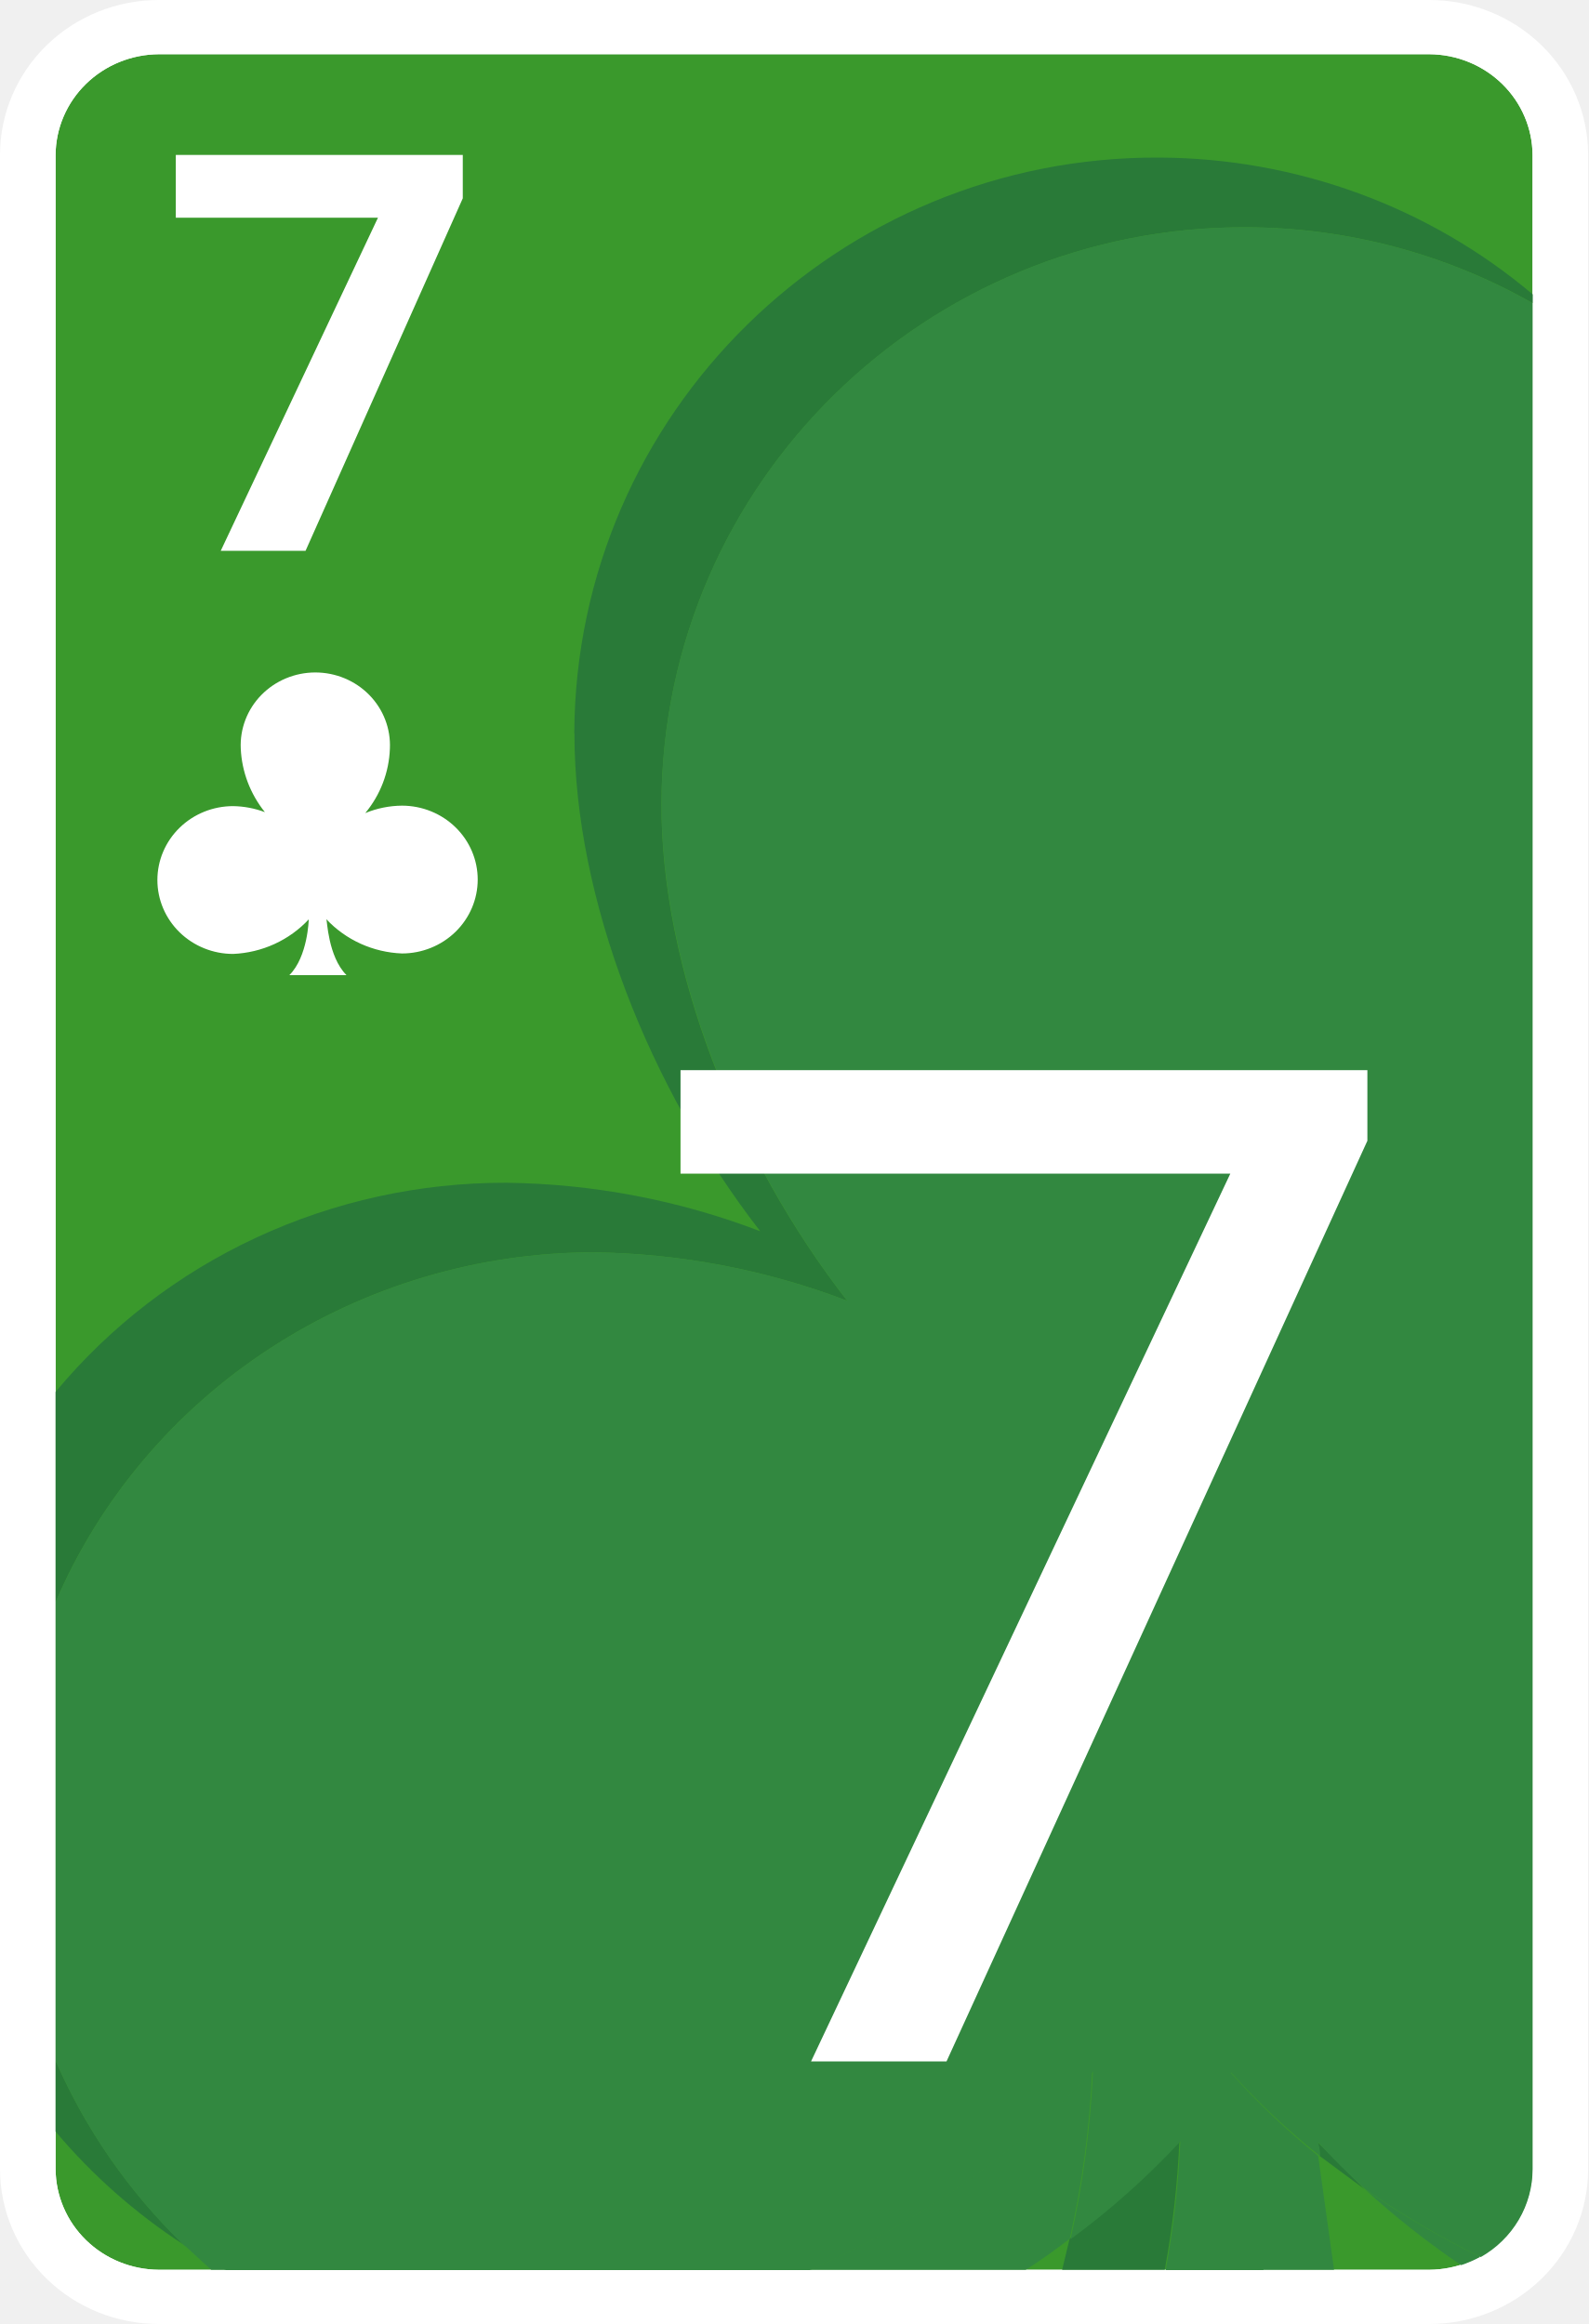
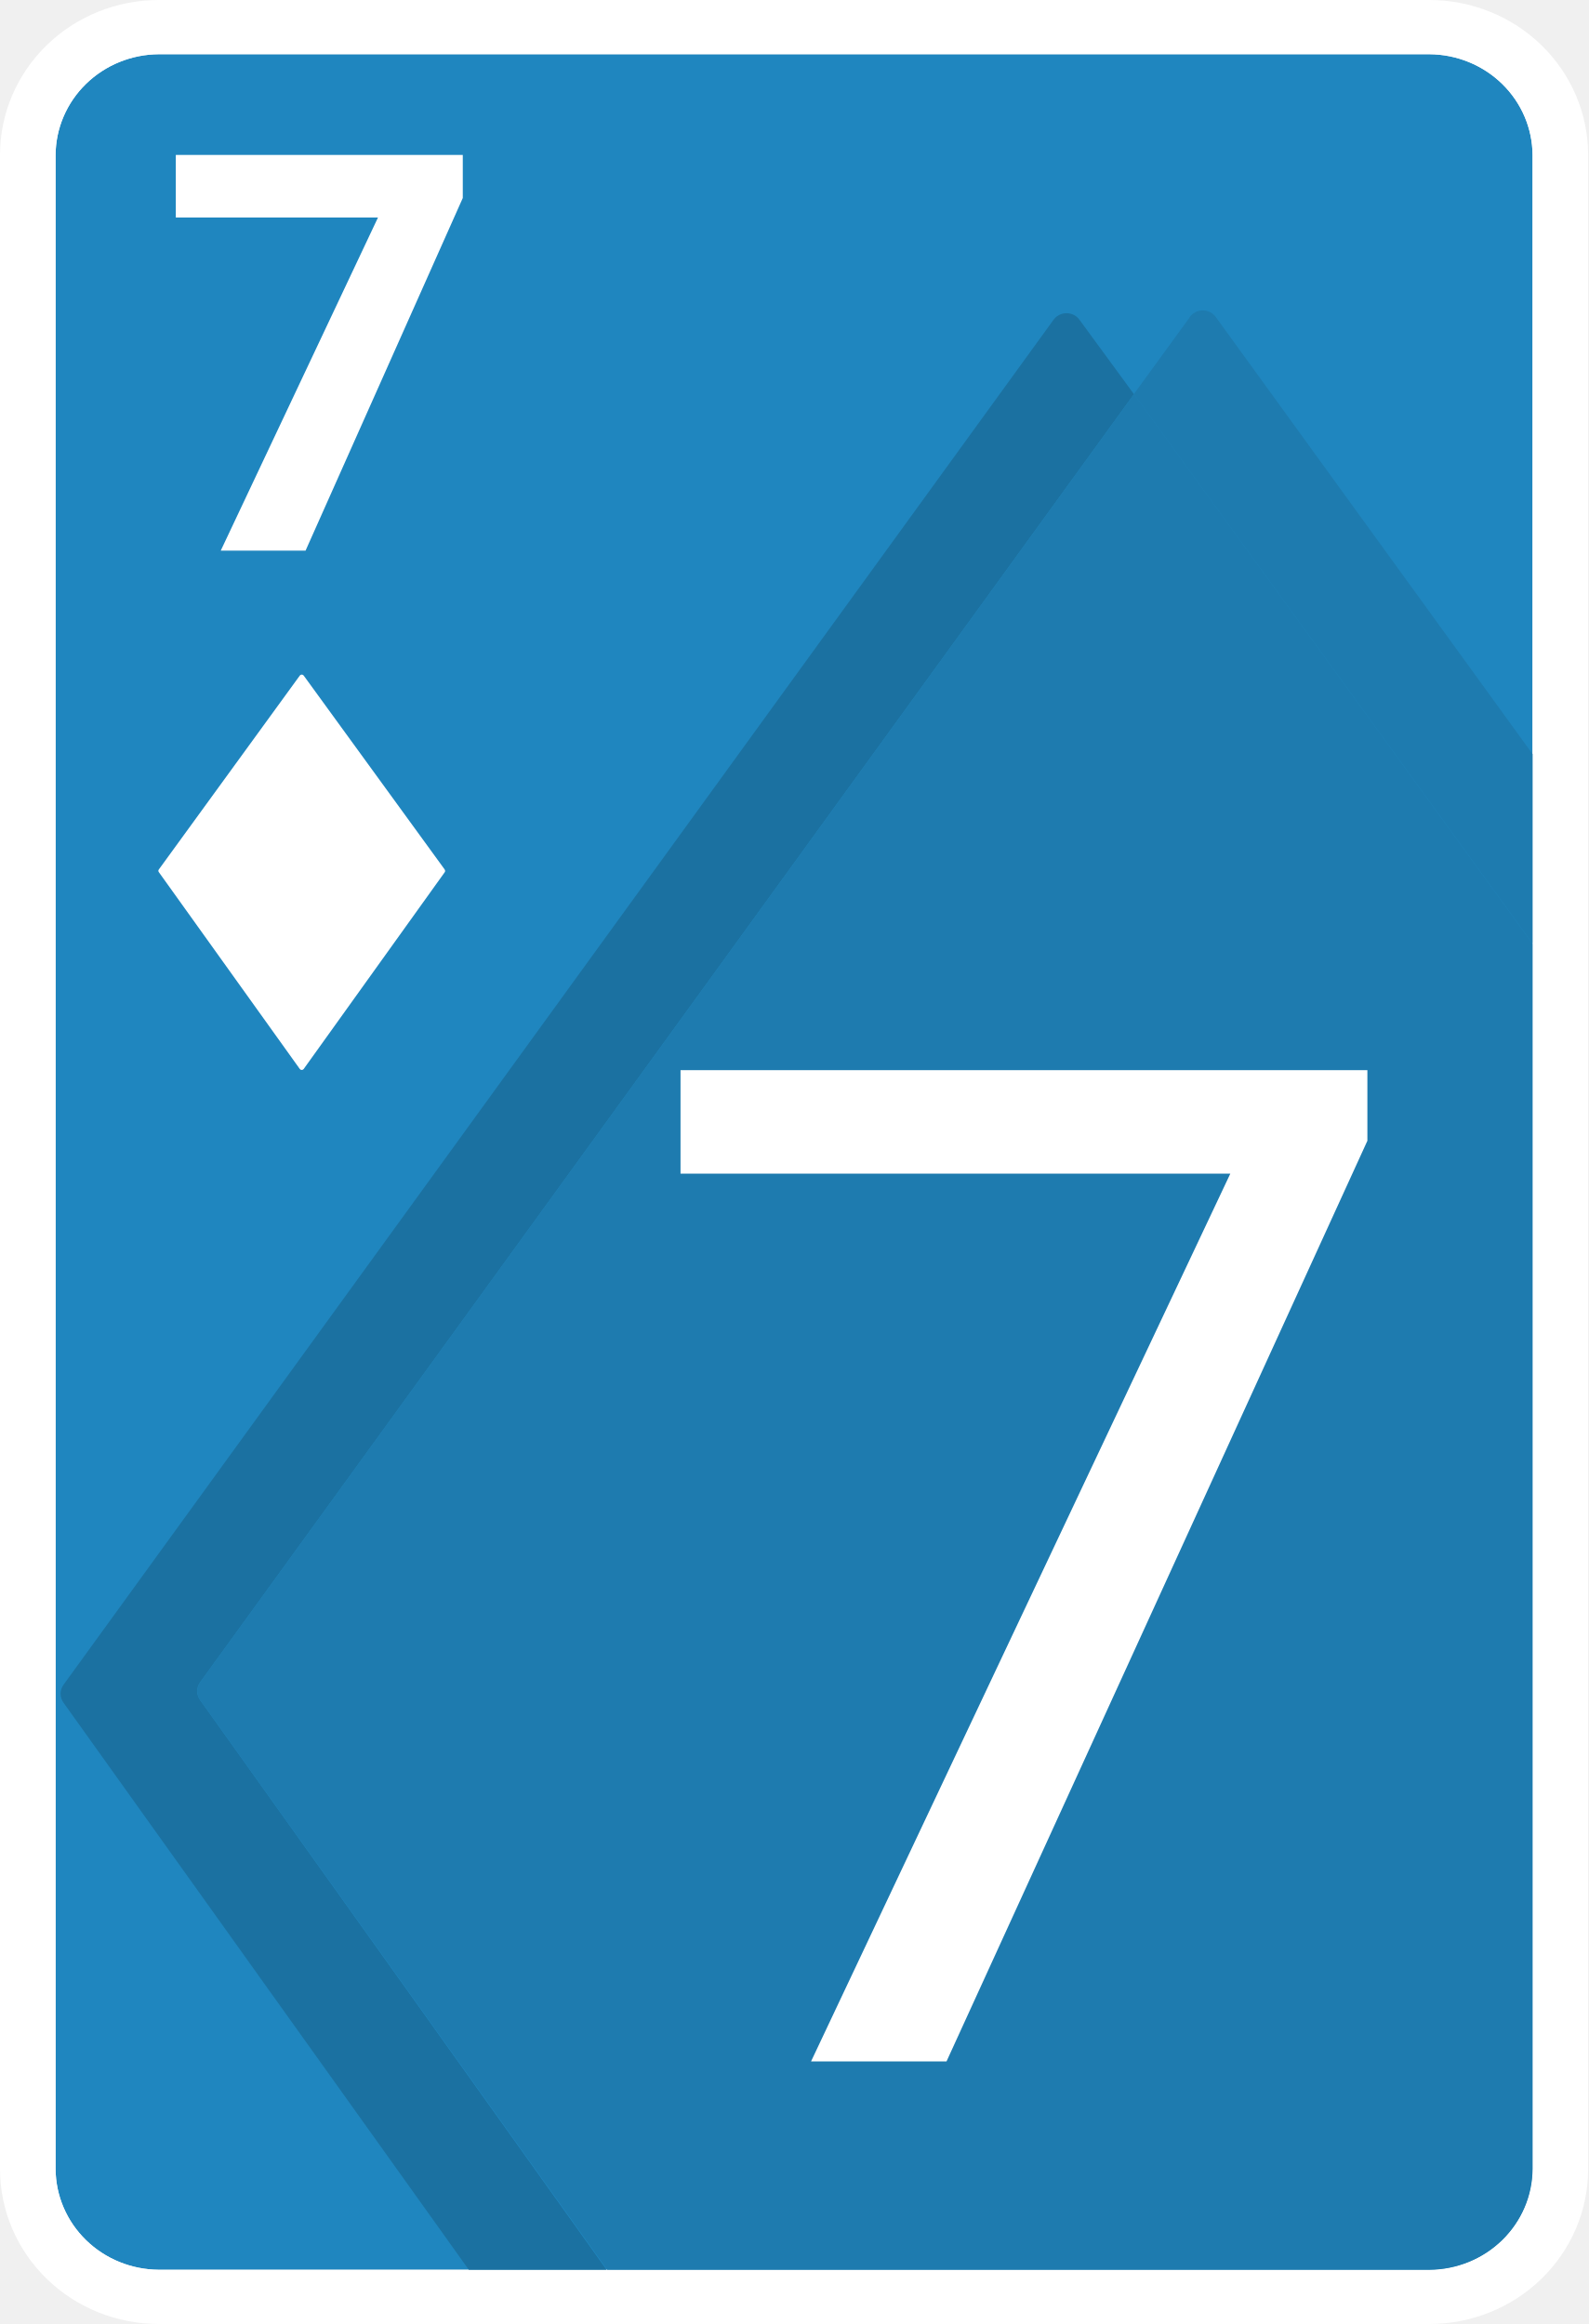
<svg xmlns="http://www.w3.org/2000/svg" width="550" height="805" viewBox="0 0 550 805" fill="none">
-   <g clip-path="url(#clip0_18_538)">
-     <path d="M530.75 751.333C530.692 760.567 526.907 769.407 520.215 775.937C513.523 782.467 504.464 786.16 495 786.217H55C45.536 786.16 36.477 782.467 29.785 775.937C23.093 769.407 19.308 760.567 19.25 751.333V53.666C19.308 44.432 23.093 35.592 29.785 29.062C36.477 22.533 45.536 18.84 55 18.783H495C504.464 18.84 513.523 22.533 520.215 29.062C526.907 35.592 530.692 44.432 530.75 53.666V751.333Z" fill="#3A992C" />
+   <g clip-path="url(#clip0_18_444)">
+     <path d="M530.75 751.333C530.692 760.567 526.907 769.407 520.215 775.937C513.523 782.467 504.464 786.16 495 786.217H55C45.536 786.16 36.477 782.467 29.785 775.937C23.093 769.407 19.308 760.567 19.25 751.333V53.666C19.308 44.432 23.093 35.592 29.785 29.062C36.477 22.533 45.536 18.84 55 18.783H495C504.464 18.84 513.523 22.533 520.215 29.062C526.907 35.592 530.692 44.432 530.75 53.666V751.333Z" fill="#1F86BF" />
    <path d="M495 0H55C40.413 0 26.424 5.654 16.109 15.719C5.795 25.783 0 39.433 0 53.667L0 751.333C0 765.567 5.795 779.217 16.109 789.281C26.424 799.346 40.413 805 55 805H495C509.587 805 523.576 799.346 533.891 789.281C544.205 779.217 550 765.567 550 751.333V53.667C550 39.433 544.205 25.783 533.891 15.719C523.576 5.654 509.587 0 495 0ZM530.75 751.333C530.692 760.568 526.907 769.408 520.215 775.937C513.523 782.467 504.464 786.16 495 786.217H55C45.536 786.16 36.477 782.467 29.785 775.937C23.093 769.408 19.308 760.568 19.25 751.333V53.667C19.308 44.432 23.093 35.592 29.785 29.063C36.477 22.533 45.536 18.84 55 18.783H495C504.464 18.84 513.523 22.533 520.215 29.063C526.907 35.592 530.692 44.432 530.75 53.667V751.333Z" fill="white" />
-     <path d="M63.525 777.469C44.69 759.223 29.655 737.591 19.25 713.766V738.346C31.96 753.437 46.878 766.619 63.525 777.469ZM370.425 775.483L367.84 786.216H403.37C406.099 771.499 407.79 756.616 408.43 741.673C396.881 754.085 384.156 765.405 370.425 775.483ZM456.225 741.888C456.697 743.476 456.955 745.118 456.995 746.771L472.56 758.31L456.225 741.888ZM198.935 254.058C198.935 311.481 224.95 377.115 263.285 426.489C235.237 415.735 205.419 410.043 175.285 409.691C145.382 409.63 115.846 416.106 88.844 428.643C61.843 441.181 38.062 459.461 19.25 482.141V554.967C34.637 519.147 60.505 488.547 93.618 466.994C126.731 445.441 165.621 433.891 205.425 433.787C235.557 434.161 265.37 439.851 293.425 450.585C254.925 401.212 228.855 335.524 229.075 278.154C229.625 167.064 320.925 78.246 431.805 78.729C466.6 78.854 500.746 87.924 530.805 105.025V101.966C494.89 71.604 449.02 54.794 401.5 54.579C290.62 54.042 199.43 142.914 198.88 254.004L198.935 254.058Z" fill="#297A38" />
-     <path d="M425.975 717.684C428.291 740.736 432.075 763.624 437.305 786.217H462L456.5 746.772C445.529 737.905 435.319 728.177 425.975 717.684ZM378.235 717.523C350.826 746.715 317.559 770.097 280.5 786.217H355.19C360.69 782.836 365.475 779.24 370.48 775.483C374.765 756.398 377.359 736.989 378.235 717.47V717.523ZM506 784.607C508.285 783.857 510.494 782.905 512.6 781.762C498.729 774.944 485.4 767.122 472.725 758.364C483.148 767.889 494.269 776.66 506 784.607ZM73.15 786.217H78.21L63.58 777.469L73.15 786.217Z" fill="#328840" />
-     <path d="M229.075 278.154C229.075 335.578 255.09 401.266 293.425 450.585C265.37 439.852 235.557 434.161 205.425 433.788C165.621 433.891 126.731 445.442 93.618 466.995C60.505 488.548 34.637 519.147 19.25 554.967V713.767C29.642 737.629 44.678 759.299 63.525 777.576C68.255 780.689 73.15 783.641 78.155 786.324H280.5C317.662 770.22 351.026 746.818 378.51 717.577C377.637 737.114 375.043 756.541 370.755 775.644C384.488 765.55 397.213 754.212 408.76 741.781C408.12 756.724 406.429 771.607 403.7 786.324H437.58C432.35 763.731 428.566 740.843 426.25 717.792C435.734 728.302 446.091 738.03 457.215 746.879C457.175 745.225 456.917 743.584 456.445 741.995C461.56 747.684 467.06 753.104 472.945 758.417C485.62 767.176 498.949 774.997 512.82 781.816C518.287 778.717 522.822 774.269 525.97 768.918C529.117 763.567 530.766 757.503 530.75 751.333V105.026C500.691 87.924 466.545 78.854 431.75 78.729C320.87 78.192 229.625 167.064 229.075 278.154Z" fill="#328840" />
-     <path d="M119.9 337.778H100.21C106.645 331.338 106.92 318.458 106.92 318.458C103.581 322.039 99.548 324.94 95.055 326.994C90.562 329.048 85.697 330.214 80.74 330.426C73.782 330.426 67.109 327.729 62.189 322.928C57.269 318.127 54.505 311.616 54.505 304.827C54.505 298.038 57.269 291.527 62.189 286.726C67.109 281.925 73.782 279.228 80.74 279.228C84.504 279.288 88.228 279.996 91.74 281.321C86.673 275.015 83.751 267.323 83.38 259.318C83.219 255.911 83.767 252.508 84.992 249.314C86.217 246.12 88.093 243.201 90.507 240.735C92.921 238.269 95.822 236.305 99.035 234.964C102.249 233.623 105.707 232.931 109.202 232.931C112.697 232.931 116.156 233.623 119.37 234.964C122.583 236.305 125.484 238.269 127.898 240.735C130.312 243.201 132.188 246.12 133.413 249.314C134.638 252.508 135.186 255.911 135.025 259.318C134.741 267.465 131.749 275.301 126.5 281.643C130.521 279.98 134.838 279.105 139.205 279.067C146.163 279.067 152.836 281.764 157.756 286.565C162.676 291.366 165.44 297.877 165.44 304.666C165.44 311.455 162.676 317.966 157.756 322.767C152.836 327.568 146.163 330.265 139.205 330.265C134.255 330.073 129.392 328.926 124.899 326.89C120.405 324.855 116.37 321.971 113.025 318.405C113.3 318.566 113.575 331.285 119.955 337.725L119.9 337.778ZM160.27 68.694L105.82 190.785H76.45L130.9 75.402H60.885V53.667H160.27V68.694ZM473.55 395.148L327.8 714.035H280.885L426.085 406.525H235.675V370.676H473.55V395.148Z" fill="white" />
+     <path d="M69.3 588.885C68.649 587.981 68.3 586.903 68.3 585.799C68.3 584.694 68.649 583.617 69.3 582.713L392.7 136.528L374 110.983C373.504 110.218 372.818 109.588 372.005 109.152C371.193 108.715 370.28 108.486 369.353 108.486C368.425 108.486 367.512 108.715 366.7 109.152C365.887 109.588 365.201 110.218 364.705 110.983L22 583.572C21.337 584.481 20.98 585.569 20.98 586.684C20.98 587.8 21.337 588.888 22 589.797L162.36 786.217H210.045L69.3 588.885Z" fill="#1B71A1" />
+     <path d="M411.95 110.016L392.7 136.474L530.75 326.83V261.195L421.19 110.016C420.694 109.251 420.008 108.622 419.195 108.185C418.383 107.748 417.47 107.52 416.542 107.52C415.615 107.52 414.702 107.748 413.89 108.185C413.077 108.622 412.391 109.251 411.895 110.016H411.95ZM69.3 582.712C68.649 583.616 68.3 584.694 68.3 585.798C68.3 586.903 68.649 587.98 69.3 588.884L210.32 786.216H495C504.464 786.16 513.523 782.467 520.215 775.937C526.907 769.407 530.692 760.567 530.75 751.333V326.937L392.7 136.528L69.3 582.712Z" fill="#1E7BAF" />
+     <path d="M160.27 68.586L105.82 190.732H76.45L130.9 75.348H60.885V53.667H160.27V68.586ZM473.55 395.148L327.8 714.035H280.885L426.085 406.525H235.675V370.676H473.55V395.148ZM154 301.178L105.16 233.987C105.083 233.887 104.983 233.806 104.869 233.75C104.754 233.694 104.628 233.665 104.5 233.665C104.372 233.665 104.246 233.694 104.131 233.75C104.016 233.806 103.917 233.887 103.84 233.987L55 301.178C54.897 301.309 54.842 301.469 54.842 301.634C54.842 301.799 54.897 301.959 55 302.09L103.84 370.3C103.917 370.4 104.016 370.481 104.131 370.537C104.246 370.593 104.372 370.622 104.5 370.622C104.628 370.622 104.754 370.593 104.869 370.537C104.983 370.481 105.083 370.4 105.16 370.3L154 302.144C154.103 302.013 154.158 301.852 154.158 301.687C154.158 301.523 154.103 301.362 154 301.231V301.178Z" fill="white" />
  </g>
  <defs>
-     <clipPath id="clip0_18_538">
+     <clipPath id="clip0_18_444">
      <rect width="550" height="805" fill="white" />
    </clipPath>
  </defs>
</svg>
